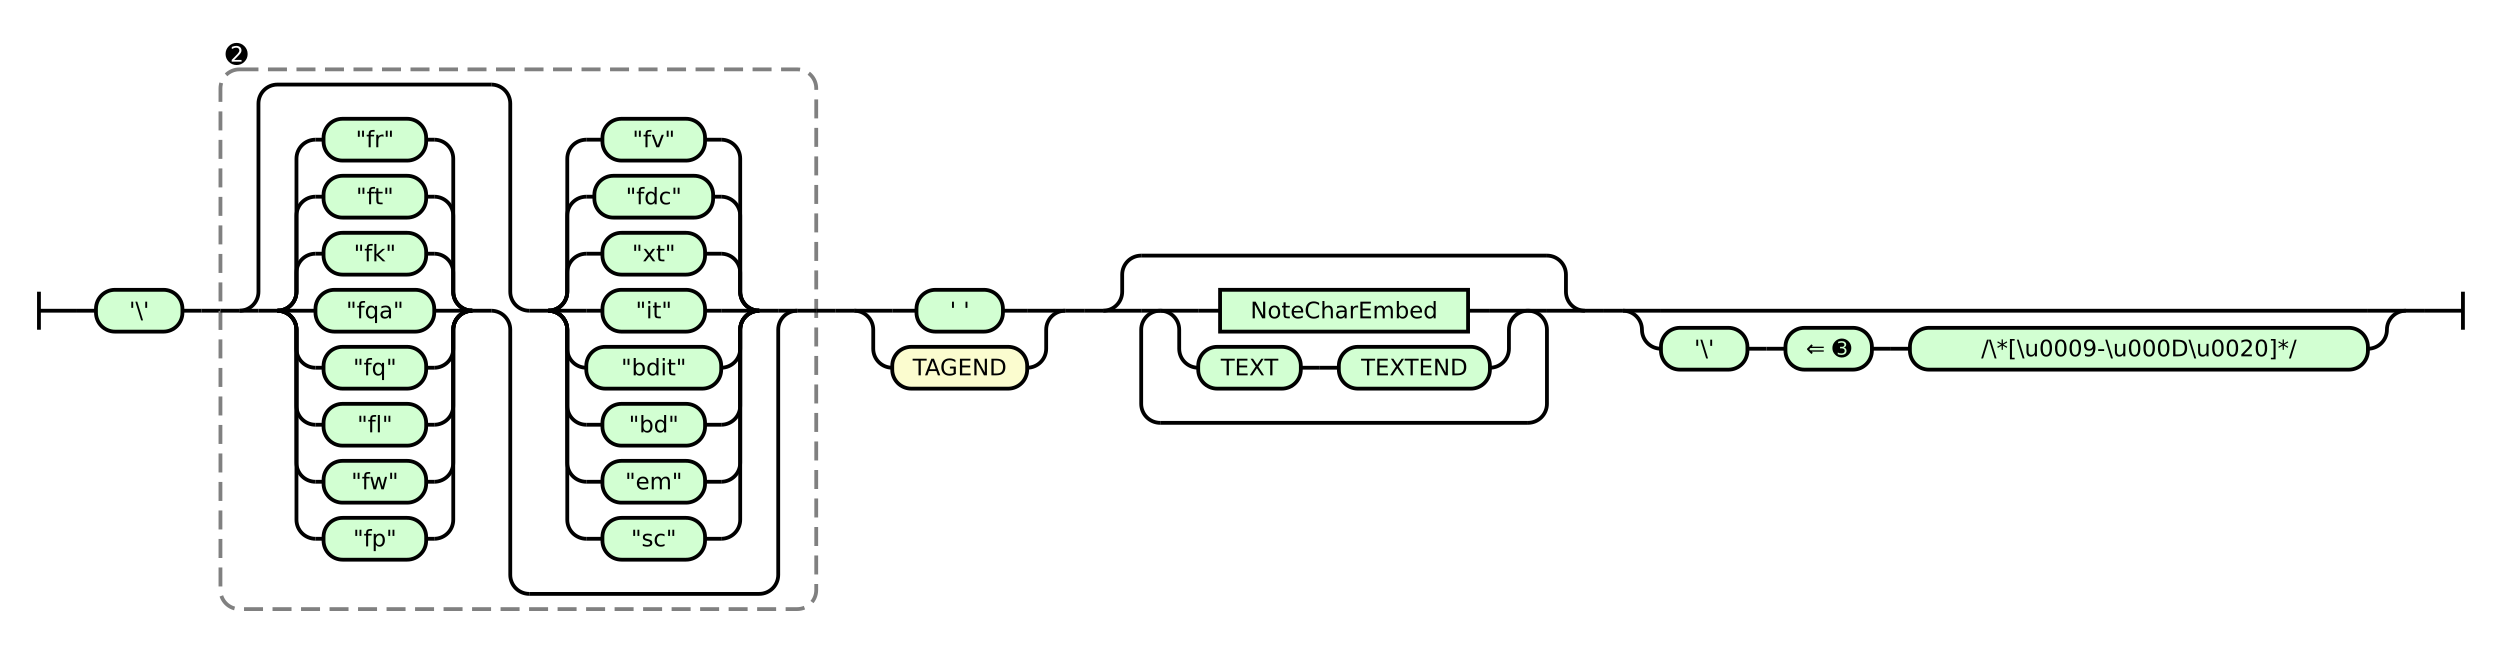
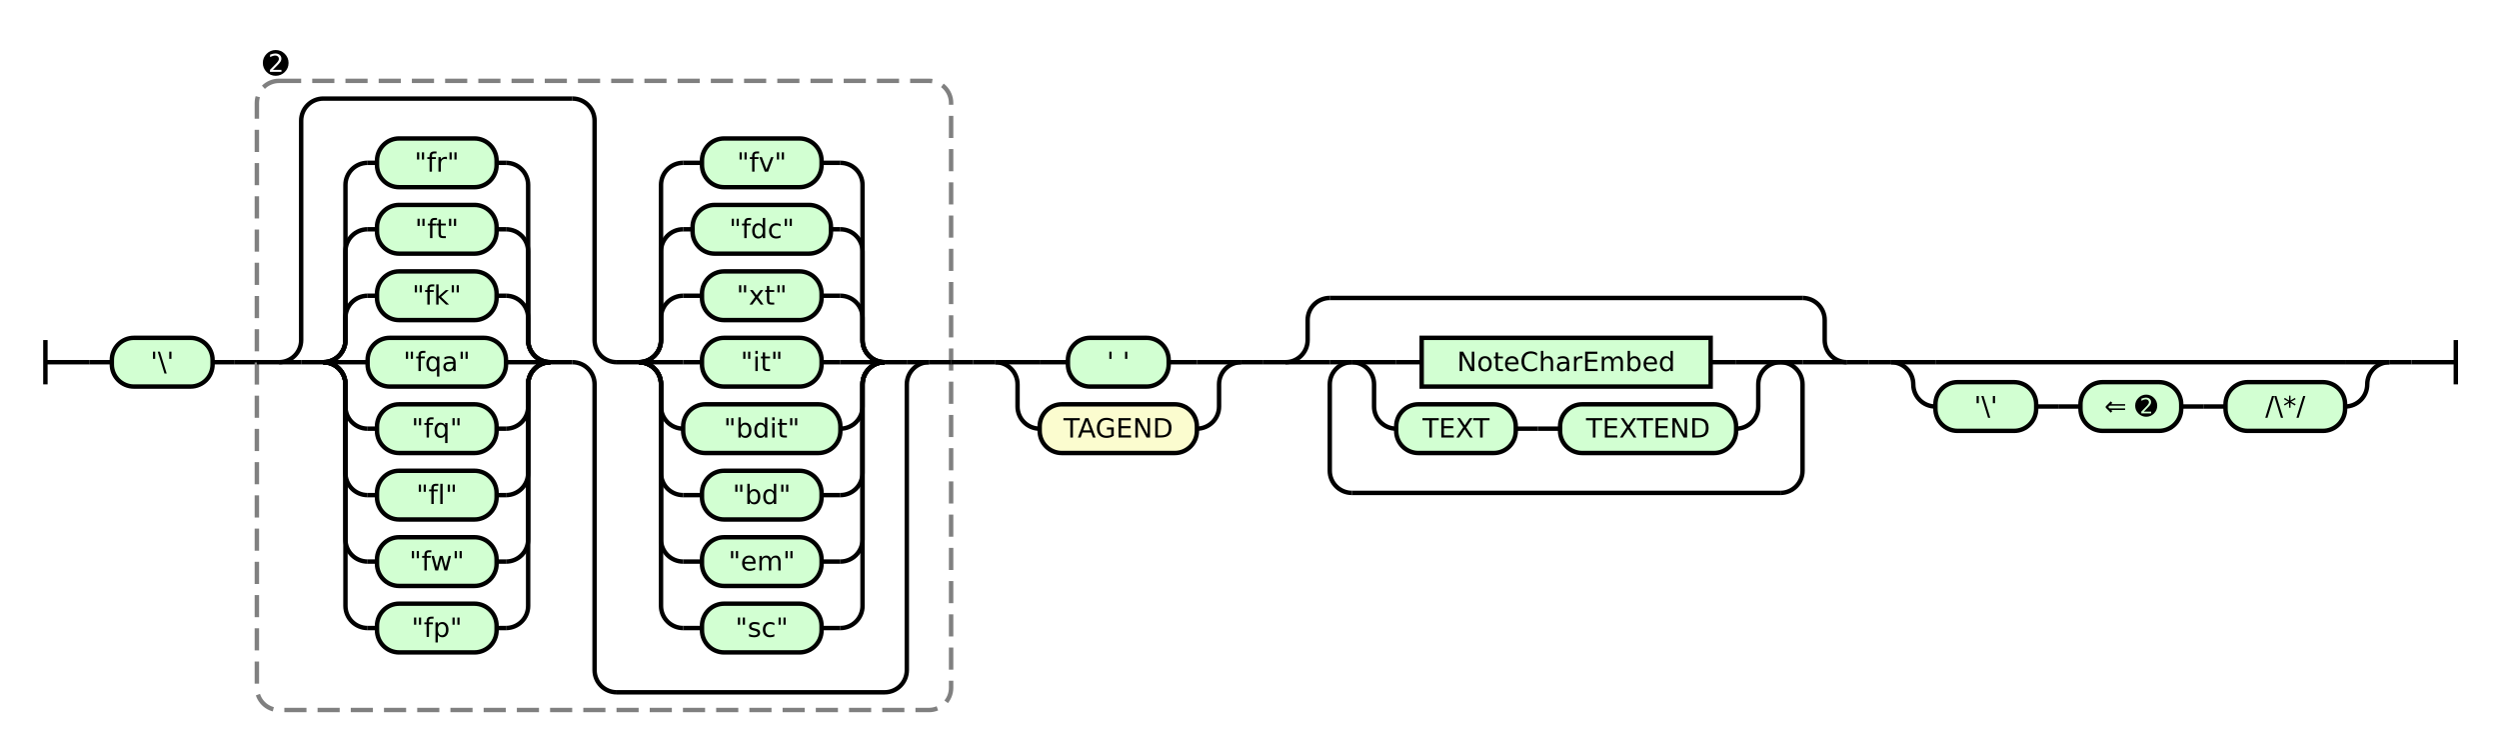
- <svg xmlns="http://www.w3.org/2000/svg" class="railroad-diagram" height="340" viewBox="0 0 1315.5 340" width="1315.5">
+ <svg xmlns="http://www.w3.org/2000/svg" class="railroad-diagram" height="340" viewBox="0 0 1128.5 340" width="1128.5">
  <g transform="translate(.5 .5)">
    <style>/*  */

    svg.railroad-diagram {
        background-color: hsl(30,20%,95%);
    }
    svg.railroad-diagram path {
        stroke-width: 2;
        stroke: black;
        fill: none;
    }
    svg.railroad-diagram text {
        font-size: 12px;
        text-anchor: middle;
        font-family: DejaVu Sans;
    }
    svg.railroad-diagram text.label {
        text-anchor:start;
    }
    svg.railroad-diagram text.comment {
        font-family: DejaVu Sans;
        font-size: 14px;
    }
    svg.railroad-diagram rect{
        stroke-width: 2;
        stroke: black;
        fill: rgb(210, 255, 210);
    }
    svg.railroad-diagram rect.group-box {
        stroke: gray;
        stroke-dasharray: 10 5;
        fill: none;
    }
    .terminal {
        font-family: DejaVu Sans;
    }
    svg.railroad-diagram g.altterminal rect {
        fill: rgb(251, 252, 207)
    }

/*  */
</style>
    <g>
      <path d="M 20 153 v 20 m 0 -10 h 20" />
    </g>
    <path d="M 40 163 h 10" />
    <g>
      <path d="M 50 163 h 0.0" />
-       <path d="M 1265.5 163 h 0.0" />
+       <path d="M 1078.5 163 h 0.0" />
      <g class="terminal ">
        <path d="M 50.0 163 h 0.0" />
        <path d="M 95.5 163 h 0.0" />
        <rect height="22" rx="10" ry="10" width="45.5" x="50.0" y="152" />
        <text x="72.75" y="167">'\'</text>
      </g>
      <path d="M 95.5 163 h 10" />
      <path d="M 105.5 163 h 10" />
      <g>
        <path d="M 115.5 163 h 0.0" />
        <path d="M 429.0 163 h 0.0" />
        <rect class="group-box" height="284" rx="10" ry="10" width="313.5" x="115.5" y="36" />
        <g>
          <path d="M 115.5 163 h 10.0" />
          <path d="M 419.0 163 h 10.0" />
          <g>
            <path d="M 125.5 163 h 0.0" />
            <path d="M 419.0 163 h 0.0" />
            <path d="M 125.5 163 a 10 10 0 0 0 10 -10 v -99 a 10 10 0 0 1 10 -10 h 112.5" />
            <path d="M 278.0 312 h 121.0 a 10 10 0 0 0 10 -10 v -129 a 10 10 0 0 1 10 -10" />
            <path d="M 125.5 163 h 10" />
            <g>
              <path d="M 135.5 163 h 10.0" />
              <path d="M 248.0 163 h 10.0" />
              <path d="M 145.5 163 a 10 10 0 0 0 10 -10 v -10 a 10 10 0 0 1 10 -10" />
              <g class="terminal ">
                <path d="M 165.5 133 h 4.25" />
                <path d="M 223.75 133 h 4.25" />
                <rect height="22" rx="10" ry="10" width="54.0" x="169.75" y="122" />
                <text x="196.75" y="137">"fk"</text>
              </g>
              <path d="M 228.0 133 a 10 10 0 0 1 10 10 v 10 a 10 10 0 0 0 10 10" />
              <path d="M 145.5 163 a 10 10 0 0 0 10 -10 v -40 a 10 10 0 0 1 10 -10" />
              <g class="terminal ">
                <path d="M 165.5 103 h 4.25" />
                <path d="M 223.75 103 h 4.25" />
                <rect height="22" rx="10" ry="10" width="54.0" x="169.75" y="92" />
                <text x="196.75" y="107">"ft"</text>
              </g>
              <path d="M 228.0 103 a 10 10 0 0 1 10 10 v 40 a 10 10 0 0 0 10 10" />
              <path d="M 145.5 163 a 10 10 0 0 0 10 -10 v -70 a 10 10 0 0 1 10 -10" />
              <g class="terminal ">
                <path d="M 165.5 73 h 4.25" />
                <path d="M 223.75 73 h 4.25" />
                <rect height="22" rx="10" ry="10" width="54.0" x="169.75" y="62" />
                <text x="196.75" y="77">"fr"</text>
              </g>
              <path d="M 228.0 73 a 10 10 0 0 1 10 10 v 70 a 10 10 0 0 0 10 10" />
              <path d="M 145.5 163 h 20" />
              <g class="terminal ">
                <path d="M 165.5 163 h 0.0" />
                <path d="M 228.0 163 h 0.0" />
                <rect height="22" rx="10" ry="10" width="62.5" x="165.5" y="152" />
                <text x="196.75" y="167">"fqa"</text>
              </g>
              <path d="M 228.0 163 h 20" />
              <path d="M 145.5 163 a 10 10 0 0 1 10 10 v 10 a 10 10 0 0 0 10 10" />
              <g class="terminal ">
                <path d="M 165.5 193 h 4.25" />
                <path d="M 223.75 193 h 4.25" />
                <rect height="22" rx="10" ry="10" width="54.0" x="169.75" y="182" />
                <text x="196.75" y="197">"fq"</text>
              </g>
              <path d="M 228.0 193 a 10 10 0 0 0 10 -10 v -10 a 10 10 0 0 1 10 -10" />
              <path d="M 145.5 163 a 10 10 0 0 1 10 10 v 40 a 10 10 0 0 0 10 10" />
              <g class="terminal ">
                <path d="M 165.5 223 h 4.25" />
                <path d="M 223.75 223 h 4.25" />
                <rect height="22" rx="10" ry="10" width="54.0" x="169.75" y="212" />
                <text x="196.75" y="227">"fl"</text>
              </g>
              <path d="M 228.0 223 a 10 10 0 0 0 10 -10 v -40 a 10 10 0 0 1 10 -10" />
              <path d="M 145.5 163 a 10 10 0 0 1 10 10 v 70 a 10 10 0 0 0 10 10" />
              <g class="terminal ">
                <path d="M 165.5 253 h 4.25" />
                <path d="M 223.75 253 h 4.25" />
                <rect height="22" rx="10" ry="10" width="54.0" x="169.75" y="242" />
                <text x="196.75" y="257">"fw"</text>
              </g>
              <path d="M 228.0 253 a 10 10 0 0 0 10 -10 v -70 a 10 10 0 0 1 10 -10" />
              <path d="M 145.5 163 a 10 10 0 0 1 10 10 v 100 a 10 10 0 0 0 10 10" />
              <g class="terminal ">
                <path d="M 165.5 283 h 4.25" />
                <path d="M 223.75 283 h 4.25" />
                <rect height="22" rx="10" ry="10" width="54.0" x="169.75" y="272" />
                <text x="196.75" y="287">"fp"</text>
              </g>
              <path d="M 228.0 283 a 10 10 0 0 0 10 -10 v -100 a 10 10 0 0 1 10 -10" />
            </g>
            <path d="M 258.0 163 a 10 10 0 0 1 10 10 v 129 a 10 10 0 0 0 10 10" />
            <path d="M 258.0 44 a 10 10 0 0 1 10 10 v 99 a 10 10 0 0 0 10 10" />
            <g>
              <path d="M 278.0 163 h 10.0" />
              <path d="M 399.0 163 h 10.0" />
              <path d="M 288.0 163 a 10 10 0 0 0 10 -10 v -10 a 10 10 0 0 1 10 -10" />
              <g class="terminal ">
                <path d="M 308.0 133 h 8.5" />
                <path d="M 370.5 133 h 8.5" />
                <rect height="22" rx="10" ry="10" width="54.0" x="316.5" y="122" />
                <text x="343.5" y="137">"xt"</text>
              </g>
              <path d="M 379.0 133 a 10 10 0 0 1 10 10 v 10 a 10 10 0 0 0 10 10" />
              <path d="M 288.0 163 a 10 10 0 0 0 10 -10 v -40 a 10 10 0 0 1 10 -10" />
              <g class="terminal ">
                <path d="M 308.0 103 h 4.25" />
                <path d="M 374.75 103 h 4.25" />
                <rect height="22" rx="10" ry="10" width="62.5" x="312.25" y="92" />
                <text x="343.5" y="107">"fdc"</text>
              </g>
              <path d="M 379.0 103 a 10 10 0 0 1 10 10 v 40 a 10 10 0 0 0 10 10" />
              <path d="M 288.0 163 a 10 10 0 0 0 10 -10 v -70 a 10 10 0 0 1 10 -10" />
              <g class="terminal ">
                <path d="M 308.0 73 h 8.5" />
                <path d="M 370.5 73 h 8.5" />
                <rect height="22" rx="10" ry="10" width="54.0" x="316.5" y="62" />
                <text x="343.5" y="77">"fv"</text>
              </g>
              <path d="M 379.0 73 a 10 10 0 0 1 10 10 v 70 a 10 10 0 0 0 10 10" />
              <path d="M 288.0 163 h 20" />
              <g class="terminal ">
                <path d="M 308.0 163 h 8.5" />
                <path d="M 370.5 163 h 8.5" />
                <rect height="22" rx="10" ry="10" width="54.0" x="316.5" y="152" />
                <text x="343.5" y="167">"it"</text>
              </g>
              <path d="M 379.0 163 h 20" />
              <path d="M 288.0 163 a 10 10 0 0 1 10 10 v 10 a 10 10 0 0 0 10 10" />
              <g class="terminal ">
                <path d="M 308.0 193 h 0.0" />
                <path d="M 379.0 193 h 0.0" />
                <rect height="22" rx="10" ry="10" width="71.0" x="308.0" y="182" />
                <text x="343.5" y="197">"bdit"</text>
              </g>
              <path d="M 379.0 193 a 10 10 0 0 0 10 -10 v -10 a 10 10 0 0 1 10 -10" />
              <path d="M 288.0 163 a 10 10 0 0 1 10 10 v 40 a 10 10 0 0 0 10 10" />
              <g class="terminal ">
                <path d="M 308.0 223 h 8.5" />
                <path d="M 370.5 223 h 8.5" />
                <rect height="22" rx="10" ry="10" width="54.0" x="316.5" y="212" />
                <text x="343.5" y="227">"bd"</text>
              </g>
              <path d="M 379.0 223 a 10 10 0 0 0 10 -10 v -40 a 10 10 0 0 1 10 -10" />
              <path d="M 288.0 163 a 10 10 0 0 1 10 10 v 70 a 10 10 0 0 0 10 10" />
              <g class="terminal ">
                <path d="M 308.0 253 h 8.5" />
                <path d="M 370.5 253 h 8.5" />
                <rect height="22" rx="10" ry="10" width="54.0" x="316.5" y="242" />
                <text x="343.5" y="257">"em"</text>
              </g>
              <path d="M 379.0 253 a 10 10 0 0 0 10 -10 v -70 a 10 10 0 0 1 10 -10" />
              <path d="M 288.0 163 a 10 10 0 0 1 10 10 v 100 a 10 10 0 0 0 10 10" />
              <g class="terminal ">
                <path d="M 308.0 283 h 8.5" />
                <path d="M 370.5 283 h 8.5" />
                <rect height="22" rx="10" ry="10" width="54.0" x="316.5" y="272" />
                <text x="343.5" y="287">"sc"</text>
              </g>
              <path d="M 379.0 283 a 10 10 0 0 0 10 -10 v -100 a 10 10 0 0 1 10 -10" />
            </g>
            <path d="M 409.0 163 h 10" />
          </g>
        </g>
        <g class="non-terminal ">
          <path d="M 115.5 28 h 0.0" />
          <path d="M 132.5 28 h 0.0" />
          <text class="comment" x="124.0" y="33">➋</text>
        </g>
      </g>
      <path d="M 429.0 163 h 10" />
      <path d="M 439.0 163 h 10" />
      <g>
        <path d="M 449.0 163 h 0.0" />
        <path d="M 560.0 163 h 0.0" />
        <path d="M 449.0 163 h 20" />
        <g class="terminal ">
          <path d="M 469.0 163 h 12.75" />
          <path d="M 527.25 163 h 12.75" />
          <rect height="22" rx="10" ry="10" width="45.5" x="481.75" y="152" />
          <text x="504.5" y="167">' '</text>
        </g>
        <path d="M 540.0 163 h 20" />
        <path d="M 449.0 163 a 10 10 0 0 1 10 10 v 10 a 10 10 0 0 0 10 10" />
        <g class="terminal altterminal">
          <path d="M 469.0 193 h 0.0" />
          <path d="M 540.0 193 h 0.0" />
          <rect height="22" rx="10" ry="10" width="71.0" x="469.0" y="182" />
          <text x="504.5" y="197">TAGEND</text>
        </g>
        <path d="M 540.0 193 a 10 10 0 0 0 10 -10 v -10 a 10 10 0 0 1 10 -10" />
      </g>
      <path d="M 560.0 163 h 10" />
      <path d="M 570.0 163 h 10" />
      <g>
        <path d="M 580.0 163 h 0.0" />
        <path d="M 833.5 163 h 0.0" />
        <path d="M 580.0 163 a 10 10 0 0 0 10 -10 v -9 a 10 10 0 0 1 10 -10" />
        <g>
          <path d="M 600.0 134 h 213.5" />
        </g>
        <path d="M 813.5 134 a 10 10 0 0 1 10 10 v 9 a 10 10 0 0 0 10 10" />
        <path d="M 580.0 163 h 20" />
        <g>
          <path d="M 600.0 163 h 0.0" />
          <path d="M 813.5 163 h 0.0" />
          <path d="M 600.0 163 h 10" />
          <g>
            <path d="M 610.0 163 h 0.0" />
            <path d="M 803.5 163 h 0.0" />
            <path d="M 610.0 163 h 20" />
            <g class="non-terminal ">
              <path d="M 630.0 163 h 11.5" />
              <path d="M 772.0 163 h 11.5" />
              <rect height="22" width="130.5" x="641.5" y="152" />
              <text x="706.75" y="167">NoteCharEmbed</text>
            </g>
            <path d="M 783.5 163 h 20" />
            <path d="M 610.0 163 a 10 10 0 0 1 10 10 v 10 a 10 10 0 0 0 10 10" />
            <g>
              <path d="M 630.0 193 h 0.0" />
              <path d="M 783.5 193 h 0.0" />
              <g class="terminal ">
                <path d="M 630.0 193 h 0.0" />
                <path d="M 684.0 193 h 0.0" />
                <rect height="22" rx="10" ry="10" width="54.0" x="630.0" y="182" />
                <text x="657.0" y="197">TEXT</text>
              </g>
              <path d="M 684.0 193 h 10" />
              <path d="M 694.0 193 h 10" />
              <g class="terminal ">
                <path d="M 704.0 193 h 0.0" />
                <path d="M 783.5 193 h 0.0" />
                <rect height="22" rx="10" ry="10" width="79.5" x="704.0" y="182" />
                <text x="743.75" y="197">TEXTEND</text>
              </g>
            </g>
            <path d="M 783.5 193 a 10 10 0 0 0 10 -10 v -10 a 10 10 0 0 1 10 -10" />
          </g>
          <path d="M 803.5 163 h 10" />
          <path d="M 610.0 163 a 10 10 0 0 0 -10 10 v 39 a 10 10 0 0 0 10 10" />
          <g>
            <path d="M 610.0 222 h 193.5" />
          </g>
          <path d="M 803.5 222 a 10 10 0 0 0 10 -10 v -39 a 10 10 0 0 0 -10 -10" />
        </g>
        <path d="M 813.5 163 h 20" />
      </g>
      <path d="M 833.5 163 h 10" />
      <path d="M 843.5 163 h 10" />
      <g>
        <path d="M 853.5 163 h 0.0" />
-         <path d="M 1265.5 163 h 0.0" />
+         <path d="M 1078.5 163 h 0.0" />
        <path d="M 853.5 163 h 20" />
        <g>
-           <path d="M 873.5 163 h 372.0" />
-         </g>
-         <path d="M 1245.5 163 h 20" />
+           <path d="M 873.5 163 h 185.0" />
+         </g>
+         <path d="M 1058.5 163 h 20" />
        <path d="M 853.5 163 a 10 10 0 0 1 10 10 v 0 a 10 10 0 0 0 10 10" />
        <g>
          <path d="M 873.5 183 h 0.0" />
-           <path d="M 1245.5 183 h 0.0" />
+           <path d="M 1058.5 183 h 0.0" />
          <g class="terminal ">
            <path d="M 873.5 183 h 0.0" />
            <path d="M 919.0 183 h 0.0" />
            <rect height="22" rx="10" ry="10" width="45.5" x="873.5" y="172" />
            <text x="896.25" y="187">'\'</text>
          </g>
          <path d="M 919.0 183 h 10" />
          <path d="M 929.0 183 h 10" />
          <g class="terminal ">
            <path d="M 939.0 183 h 0.0" />
            <path d="M 984.5 183 h 0.0" />
            <rect height="22" rx="10" ry="10" width="45.5" x="939.0" y="172" />
-             <text x="961.75" y="187">⇐ ➌</text>
+             <text x="961.75" y="187">⇐ ➋</text>
          </g>
          <path d="M 984.5 183 h 10" />
          <path d="M 994.5 183 h 10" />
          <g class="terminal ">
            <path d="M 1004.5 183 h 0.0" />
-             <path d="M 1245.5 183 h 0.0" />
-             <rect height="22" rx="10" ry="10" width="241.0" x="1004.5" y="172" />
-             <text x="1125.0" y="187">/\*[\u0009-\u000D\u0020]*/</text>
-           </g>
-         </g>
-         <path d="M 1245.5 183 a 10 10 0 0 0 10 -10 v 0 a 10 10 0 0 1 10 -10" />
+             <path d="M 1058.5 183 h 0.0" />
+             <rect height="22" rx="10" ry="10" width="54.0" x="1004.5" y="172" />
+             <text x="1031.5" y="187">/\*/</text>
+           </g>
+         </g>
+         <path d="M 1058.5 183 a 10 10 0 0 0 10 -10 v 0 a 10 10 0 0 1 10 -10" />
      </g>
    </g>
-     <path d="M 1265.5 163 h 10" />
-     <path d="M 1275.5 163 h 20 m 0 -10 v 20" />
+     <path d="M 1078.5 163 h 10" />
+     <path d="M 1088.5 163 h 20 m 0 -10 v 20" />
  </g>
</svg>
